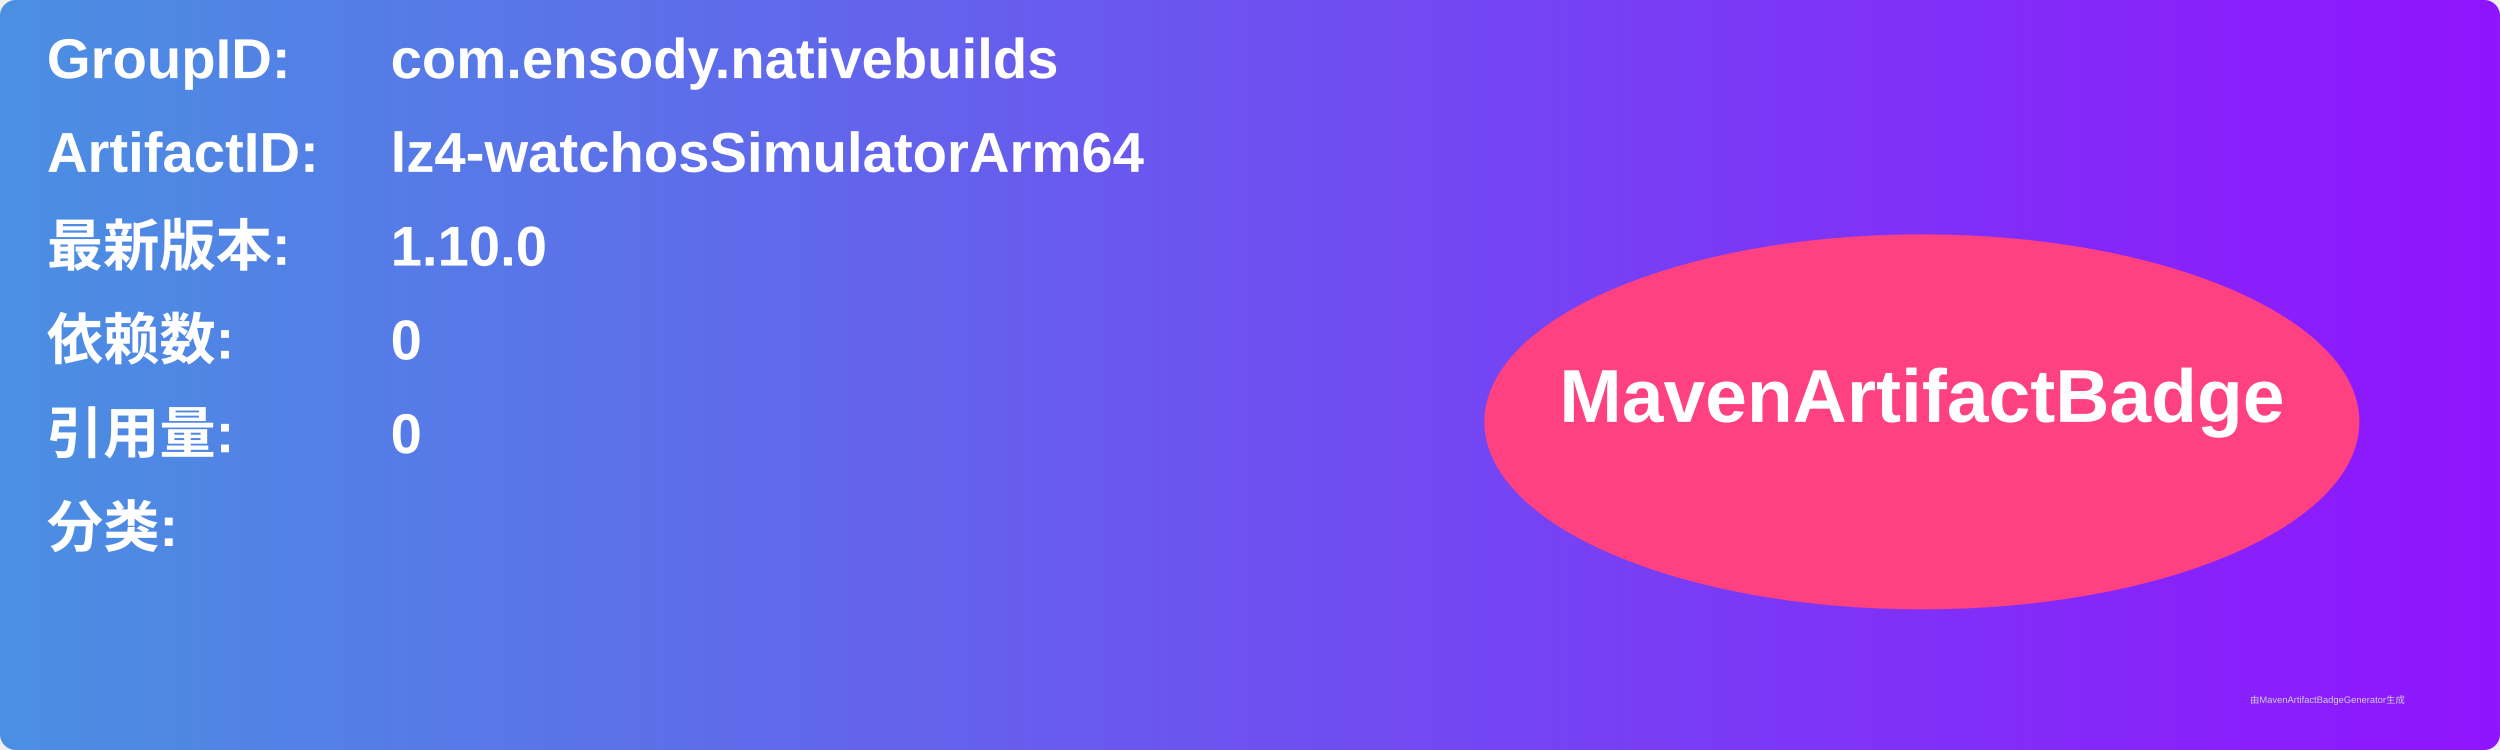
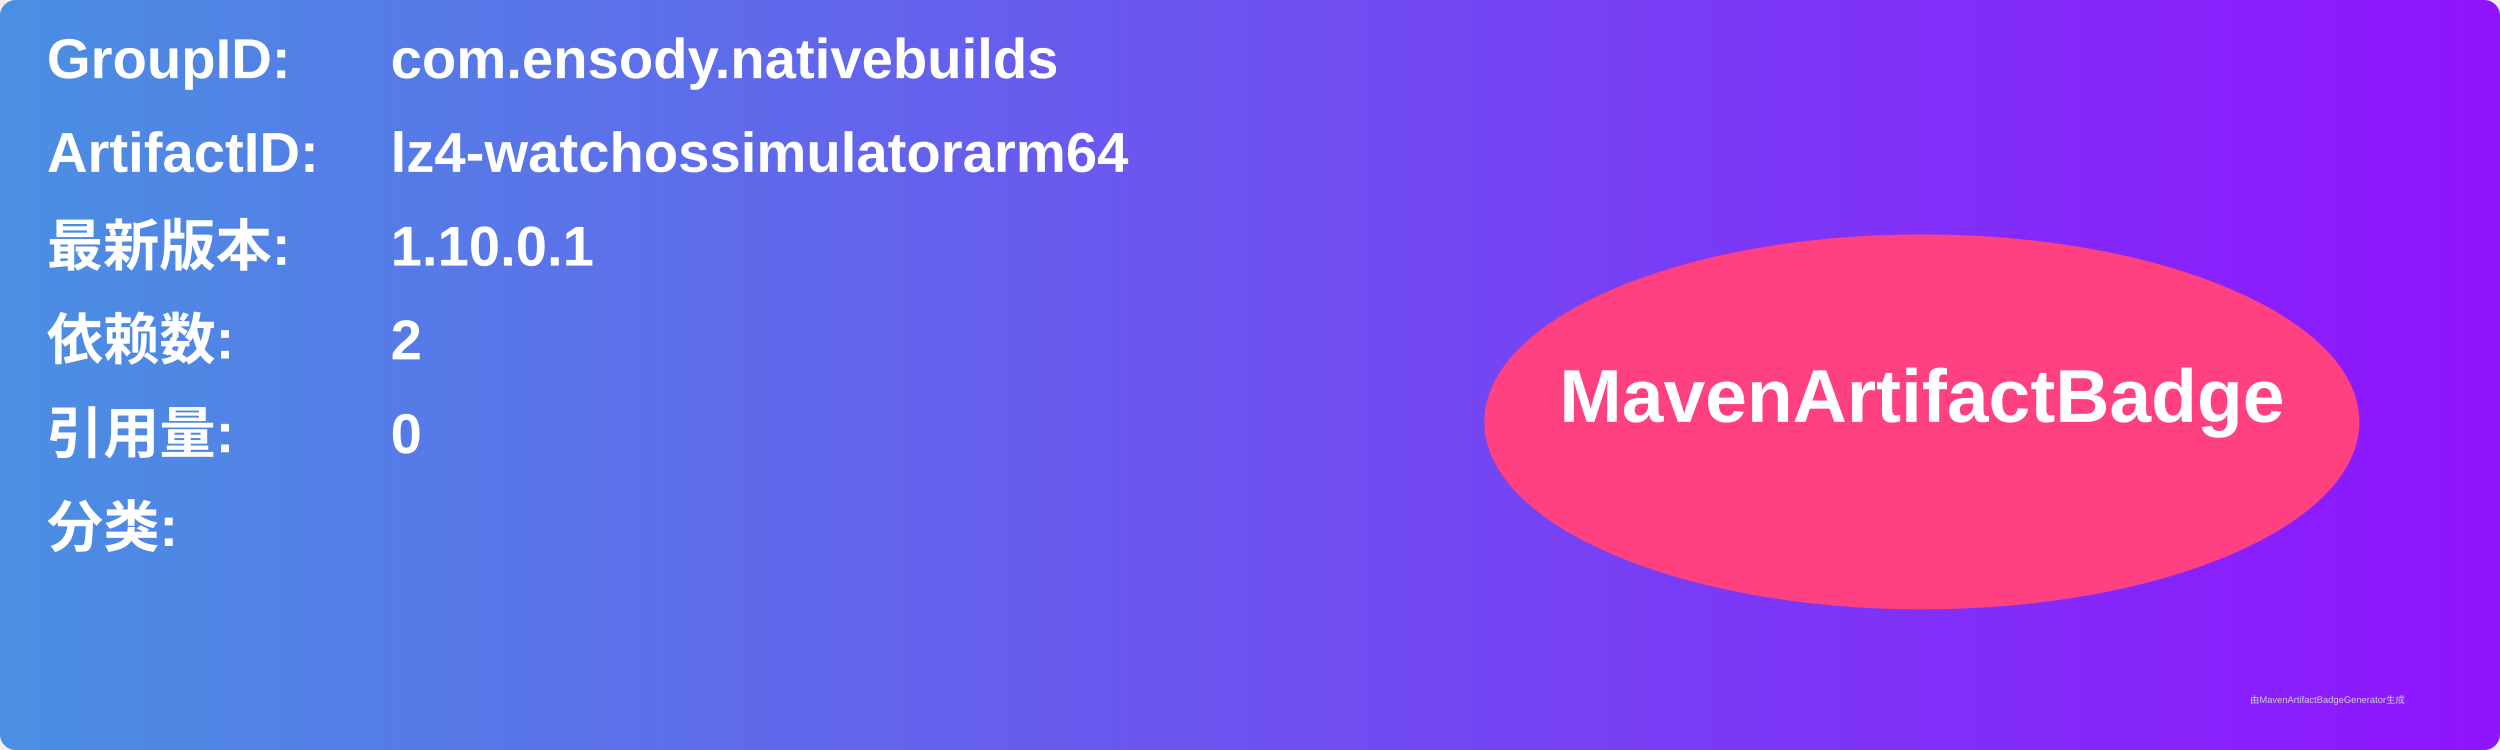
<svg xmlns="http://www.w3.org/2000/svg" width="800" height="240" viewBox="0 0 800 240">
  <linearGradient id="grad" x1="0%" y1="0%" x2="100%" y2="0%">
    <stop offset="0%" stop-color="#4a90e2" />
    <stop offset="100%" stop-color="#9013fe" />
  </linearGradient>
  <rect width="100%" height="100%" rx="5" ry="5" fill="url(#grad)" />
  <g transform="translate(15, 15)">
    <text x="0" y="10" font-family="Arial" font-size="18" fill="white" font-weight="bold" width="260">GroupID:</text>
    <text x="110" y="10" font-family="Arial" font-size="18" fill="white" font-weight="bold" width="460">com.ensody.nativebuilds</text>
    <text x="0" y="40" font-family="Arial" font-size="18" fill="white" font-weight="bold" width="260">ArtifactID:</text>
-     <text x="110" y="40" font-family="Arial" font-size="18" fill="white" font-weight="bold" width="460">lz4-watchosSimulatorArm64</text>
+     <text x="110" y="40" font-family="Arial" font-size="18" fill="white" font-weight="bold" width="460">lz4-watchossimulatorarm64</text>
    <text x="0" y="70" font-family="Arial" font-size="18" fill="white" font-weight="bold">最新版本:</text>
    <text x="110" y="70" font-family="Arial" font-size="18" fill="white" font-weight="bold">
-       <tspan font-weight="bold">1.10.0</tspan>
+       <tspan font-weight="bold">1.10.0.1</tspan>
    </text>
    <text x="0" y="100" font-family="Arial" font-size="18" fill="white" font-weight="bold">依赖数: </text>
    <text x="110" y="100" font-family="Arial" font-size="18" fill="white">
-       <tspan font-weight="bold">0</tspan>
+       <tspan font-weight="bold">2</tspan>
    </text>
    <text x="0" y="130" font-family="Arial" font-size="18" fill="white" font-weight="bold">引用量: </text>
    <text x="110" y="130" font-family="Arial" font-size="18" fill="white">
      <tspan font-weight="bold">0</tspan>
    </text>
    <text x="0" y="160" font-family="Arial" font-size="18" fill="white" font-weight="bold">分类:</text>
    <text x="10" y="190" font-family="Arial" font-size="10" fill="white">
      <tspan font-weight="bold" />
    </text>
    <ellipse cx="600" cy="120" rx="140" ry="60" fill="#ff4081" />
    <text x="600" y="120" text-anchor="middle" font-family="Arial" font-size="24" fill="white" font-weight="bold">MavenArtifactBadge</text>
  </g>
  <text x="720" y="225" font-family="Arial" font-size="3" fill="#d0d0d0">由MavenArtifactBadgeGenerator生成</text>
</svg>
